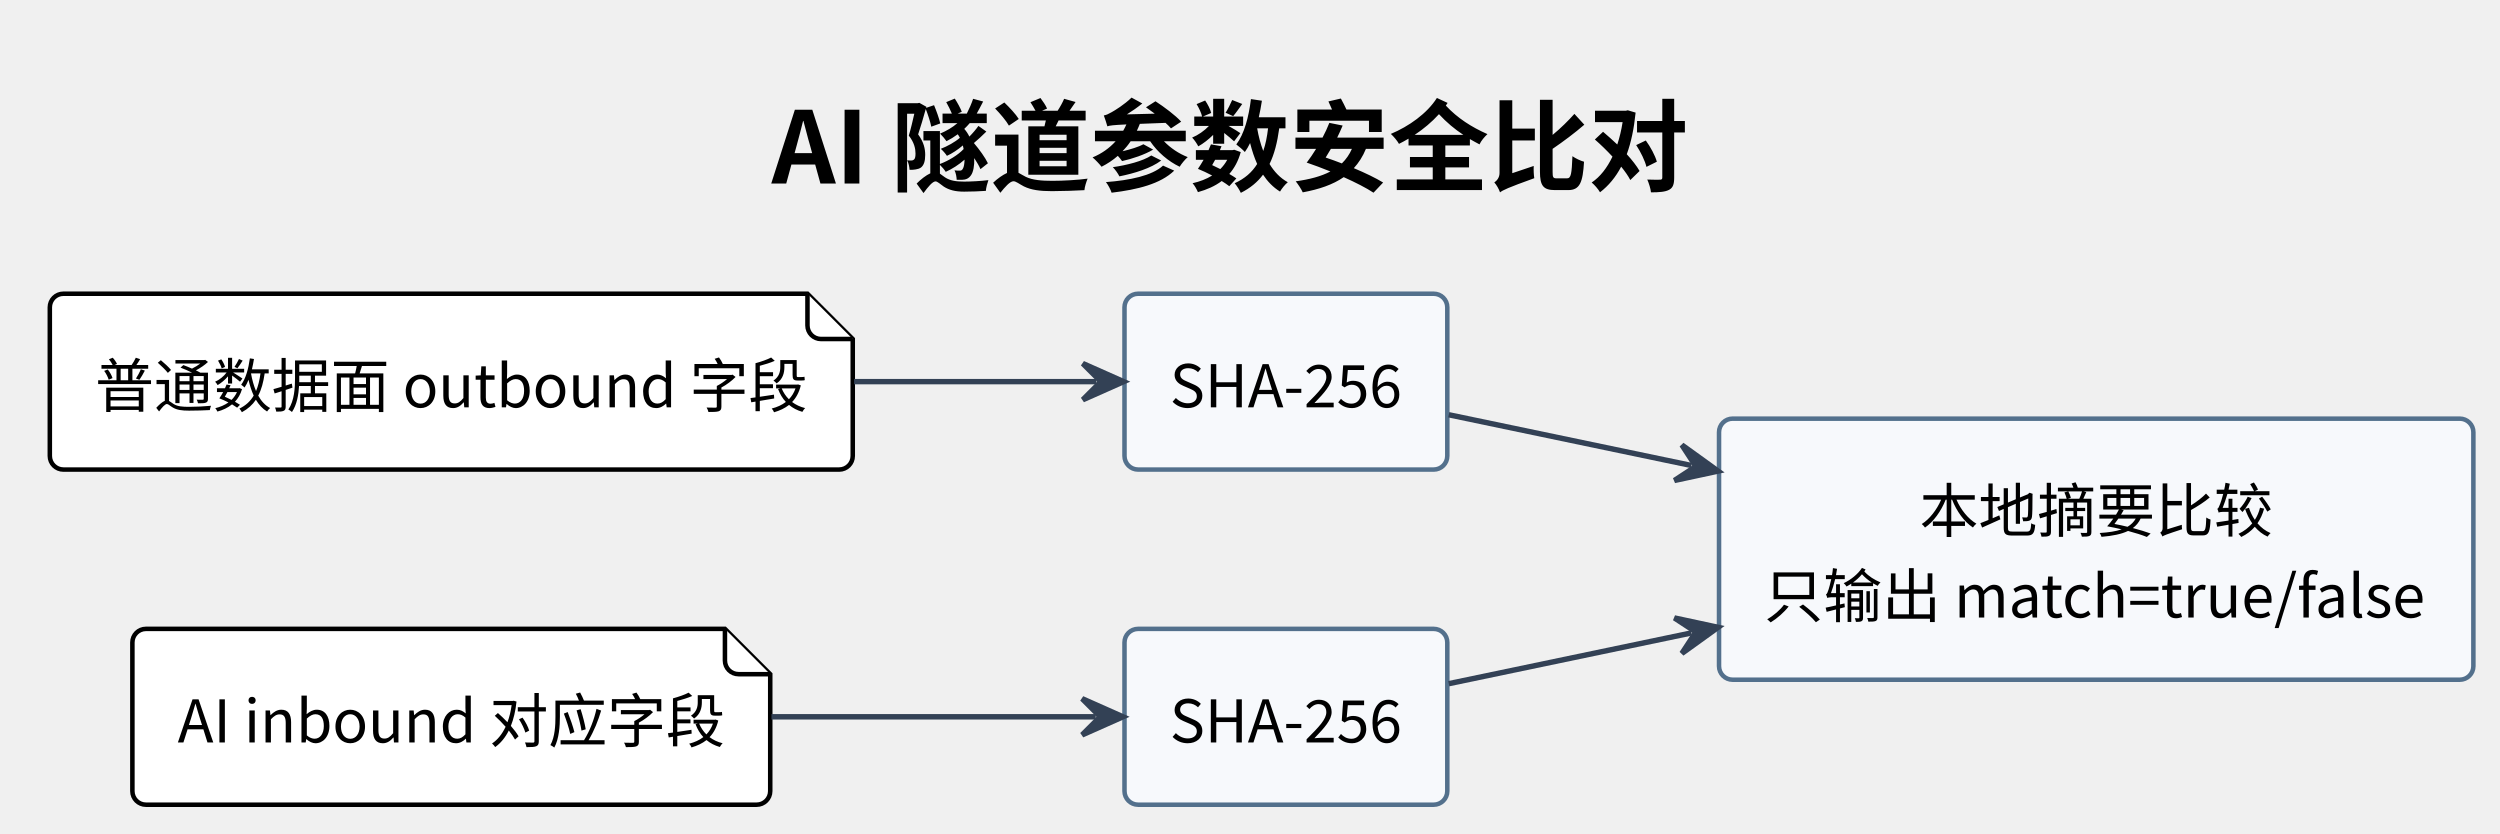
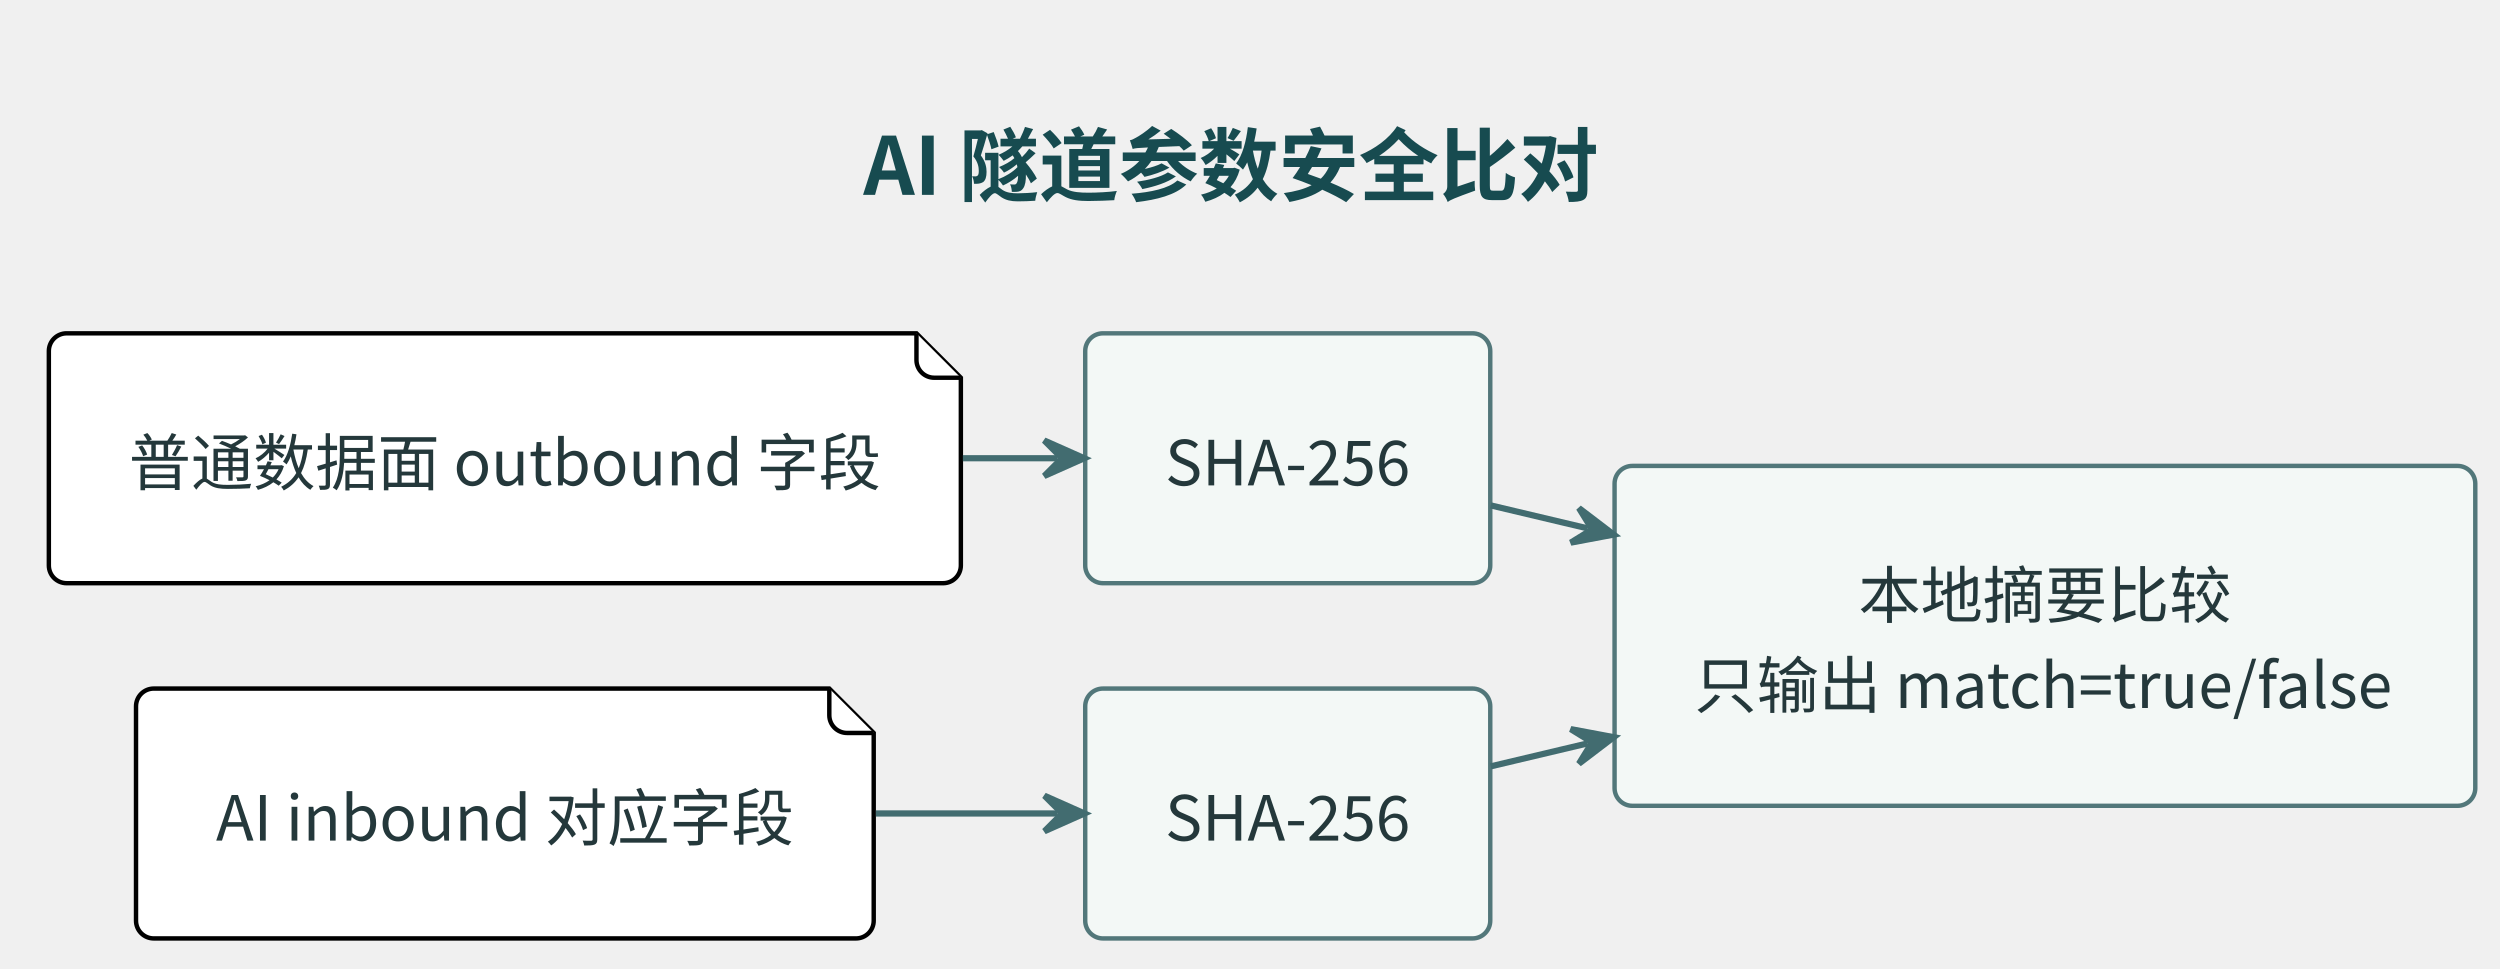
- <svg xmlns="http://www.w3.org/2000/svg" contentStyleType="text/css" data-diagram-type="DESCRIPTION" height="184px" preserveAspectRatio="none" style="width:552px;height:184px;background:#FFFFFF;" version="1.1" viewBox="0 0 552 184" width="552px" zoomAndPan="magnify">
+ <svg xmlns="http://www.w3.org/2000/svg" contentStyleType="text/css" data-diagram-type="DESCRIPTION" height="218px" preserveAspectRatio="none" style="width:563px;height:218px;background:#FFFFFF;" version="1.1" viewBox="0 0 563 218" width="563px" zoomAndPan="magnify">
  <defs />
  <g>
    <g class="title" data-source-line="2">
-       <text fill="#000000" font-family="Noto Sans CJK SC" font-size="22" font-weight="bold" lengthAdjust="spacing" textLength="202.357" x="170.383" y="40.52">AI 隧道参数安全比对</text>
+       <text fill="#174B50" font-family="Noto Sans CJK SC" font-size="18" font-weight="bold" lengthAdjust="spacing" textLength="165.563" x="194.436" y="43.88">AI 隧道参数安全比对</text>
    </g>
    <g class="entity" data-entity="normal" data-source-line="4" data-uid="ent0002" id="entity_normal">
-       <path d="M11,67.856 L11,100.68 A3,3 0 0 0 14,103.68 L185.287,103.68 A3,3 0 0 0 188.287,100.68 L188.287,74.856 L178.287,64.856 L14,64.856 A3,3 0 0 0 11,67.856" fill="#FFFFFF" style="stroke:#000000;stroke-width:1;" />
-       <path d="M178.287,64.856 L178.287,71.856 A3,3 0 0 0 181.287,74.856 L188.287,74.856" fill="#FFFFFF" style="stroke:#000000;stroke-width:1;" />
-       <text fill="#000000" font-family="Noto Sans CJK SC" font-size="13" lengthAdjust="spacing" textLength="157.287" x="21" y="89.936">普通数据面 outbound 字段</text>
+       <path d="M11,79.064 L11,127.336 A4,4 0 0 0 15,131.336 L212.385,131.336 A4,4 0 0 0 216.385,127.336 L216.385,85.064 L206.385,75.064 L15,75.064 A4,4 0 0 0 11,79.064" fill="#FFFFFF" style="stroke:#000000;stroke-width:1;" />
+       <path d="M206.385,75.064 L206.385,81.064 A4,4 0 0 0 210.385,85.064 L216.385,85.064" fill="#FFFFFF" style="stroke:#000000;stroke-width:1;" />
+       <text fill="#24383B" font-family="Noto Sans CJK SC" font-size="14" lengthAdjust="spacing" textLength="169.385" x="29" y="109.304">普通数据面 outbound 字段</text>
    </g>
    <g class="entity" data-entity="ai" data-source-line="5" data-uid="ent0003" id="entity_ai">
-       <path d="M29.23,141.856 L29.23,174.68 A3,3 0 0 0 32.23,177.68 L167.065,177.68 A3,3 0 0 0 170.065,174.68 L170.065,148.856 L160.065,138.856 L32.23,138.856 A3,3 0 0 0 29.23,141.856" fill="#FFFFFF" style="stroke:#000000;stroke-width:1;" />
-       <path d="M160.065,138.856 L160.065,145.856 A3,3 0 0 0 163.065,148.856 L170.065,148.856" fill="#FFFFFF" style="stroke:#000000;stroke-width:1;" />
-       <text fill="#000000" font-family="Noto Sans CJK SC" font-size="13" lengthAdjust="spacing" textLength="120.835" x="39.23" y="163.936">AI inbound 对应字段</text>
+       <path d="M30.63,159.064 L30.63,207.336 A4,4 0 0 0 34.63,211.336 L192.76,211.336 A4,4 0 0 0 196.76,207.336 L196.76,165.064 L186.76,155.064 L34.63,155.064 A4,4 0 0 0 30.63,159.064" fill="#FFFFFF" style="stroke:#000000;stroke-width:1;" />
+       <path d="M186.76,155.064 L186.76,161.064 A4,4 0 0 0 190.76,165.064 L196.76,165.064" fill="#FFFFFF" style="stroke:#000000;stroke-width:1;" />
+       <text fill="#24383B" font-family="Noto Sans CJK SC" font-size="14" lengthAdjust="spacing" textLength="130.13" x="48.63" y="189.304">AI inbound 对应字段</text>
    </g>
    <g class="entity" data-entity="hash1" data-source-line="6" data-uid="ent0004" id="entity_hash1">
-       <rect fill="#F7F9FC" height="38.824" rx="3" ry="3" style="stroke:#53708C;stroke-width:1;" width="71.272" x="248.29" y="64.856" />
-       <text fill="#000000" font-family="Noto Sans CJK SC" font-size="13" lengthAdjust="spacing" textLength="51.272" x="258.29" y="89.936">SHA-256</text>
+       <rect fill="#F3F8F6" height="56.272" rx="4" ry="4" style="stroke:#52777A;stroke-width:1;" width="91.216" x="244.39" y="75.064" />
+       <text fill="#24383B" font-family="Noto Sans CJK SC" font-size="14" lengthAdjust="spacing" textLength="55.216" x="262.39" y="109.304">SHA-256</text>
    </g>
    <g class="entity" data-entity="hash2" data-source-line="7" data-uid="ent0005" id="entity_hash2">
-       <rect fill="#F7F9FC" height="38.824" rx="3" ry="3" style="stroke:#53708C;stroke-width:1;" width="71.272" x="248.29" y="138.856" />
-       <text fill="#000000" font-family="Noto Sans CJK SC" font-size="13" lengthAdjust="spacing" textLength="51.272" x="258.29" y="163.936">SHA-256</text>
+       <rect fill="#F3F8F6" height="56.272" rx="4" ry="4" style="stroke:#52777A;stroke-width:1;" width="91.216" x="244.39" y="155.064" />
+       <text fill="#24383B" font-family="Noto Sans CJK SC" font-size="14" lengthAdjust="spacing" textLength="55.216" x="262.39" y="189.304">SHA-256</text>
    </g>
    <g class="entity" data-entity="compare" data-source-line="8" data-uid="ent0006" id="entity_compare">
-       <rect fill="#F7F9FC" height="57.648" rx="3" ry="3" style="stroke:#53708C;stroke-width:1;" width="166.562" x="379.56" y="92.436" />
-       <text fill="#000000" font-family="Noto Sans CJK SC" font-size="13" lengthAdjust="spacing" textLength="78" x="423.841" y="117.516">本地摘要比较</text>
-       <text fill="#000000" font-family="Noto Sans CJK SC" font-size="13" lengthAdjust="spacing" textLength="146.562" x="389.56" y="136.34">只输出 match=true/false</text>
+       <rect fill="#F3F8F6" height="76.544" rx="4" ry="4" style="stroke:#52777A;stroke-width:1;" width="193.835" x="363.6" y="104.924" />
+       <text fill="#24383B" font-family="Noto Sans CJK SC" font-size="14" lengthAdjust="spacing" textLength="84" x="418.518" y="139.164">本地摘要比较</text>
+       <text fill="#24383B" font-family="Noto Sans CJK SC" font-size="14" lengthAdjust="spacing" textLength="157.835" x="381.6" y="159.436">只输出 match=true/false</text>
    </g>
    <g class="link" data-entity-1="normal" data-entity-2="hash1" data-source-line="9" data-uid="lnk7" id="link_normal_hash1">
-       <path d="M188.58,84.266 C209.7,84.266 225.05,84.266 242.09,84.266" fill="none" id="normal-to-hash1" style="stroke:#334155;stroke-width:1.2;" />
-       <polygon fill="#334155" points="248.09,84.266,239.09,80.266,243.09,84.266,239.09,88.266,248.09,84.266" style="stroke:#334155;stroke-width:1.2;" />
+       <path d="M216.84,103.194 C226.35,103.194 229.62,103.194 238.16,103.194" fill="none" id="normal-to-hash1" style="stroke:#426C70;stroke-width:1.4;" />
+       <polygon fill="#426C70" points="244.16,103.194,235.16,99.194,239.16,103.194,235.16,107.194,244.16,103.194" style="stroke:#426C70;stroke-width:1.4;" />
    </g>
    <g class="link" data-entity-1="ai" data-entity-2="hash2" data-source-line="10" data-uid="lnk8" id="link_ai_hash2">
-       <path d="M170.34,158.266 C196.87,158.266 219.97,158.266 241.94,158.266" fill="none" id="ai-to-hash2" style="stroke:#334155;stroke-width:1.2;" />
-       <polygon fill="#334155" points="247.94,158.266,238.94,154.266,242.94,158.266,238.94,162.266,247.94,158.266" style="stroke:#334155;stroke-width:1.2;" />
+       <path d="M197.25,183.194 C213.44,183.194 223.84,183.194 238.21,183.194" fill="none" id="ai-to-hash2" style="stroke:#426C70;stroke-width:1.4;" />
+       <polygon fill="#426C70" points="244.21,183.194,235.21,179.194,239.21,183.194,235.21,187.194,244.21,183.194" style="stroke:#426C70;stroke-width:1.4;" />
    </g>
    <g class="link" data-entity-1="hash1" data-entity-2="compare" data-source-line="11" data-uid="lnk9" id="link_hash1_compare">
-       <path d="M319.88,91.576 C337,95.156 352.527,98.396 373.478,102.786" fill="none" id="hash1-to-compare" style="stroke:#334155;stroke-width:1.2;" />
-       <polygon fill="#334155" points="379.35,104.016,371.362,98.255,374.456,102.991,369.721,106.085,379.35,104.016" style="stroke:#334155;stroke-width:1.2;" />
+       <path d="M335.71,113.814 C344.39,115.874 347.952,116.72 357.572,119" fill="none" id="hash1-to-compare" style="stroke:#426C70;stroke-width:1.4;" />
+       <polygon fill="#426C70" points="363.41,120.384,355.575,114.416,358.545,119.231,353.73,122.201,363.41,120.384" style="stroke:#426C70;stroke-width:1.4;" />
    </g>
    <g class="link" data-entity-1="hash2" data-entity-2="compare" data-source-line="12" data-uid="lnk10" id="link_hash2_compare">
-       <path d="M319.88,150.956 C337,147.376 352.527,144.124 373.477,139.744" fill="none" id="hash2-to-compare" style="stroke:#334155;stroke-width:1.2;" />
-       <polygon fill="#334155" points="379.35,138.516,369.722,136.443,374.456,139.539,371.359,144.273,379.35,138.516" style="stroke:#334155;stroke-width:1.2;" />
+       <path d="M335.71,172.584 C344.39,170.524 347.952,169.678 357.572,167.398" fill="none" id="hash2-to-compare" style="stroke:#426C70;stroke-width:1.4;" />
+       <polygon fill="#426C70" points="363.41,166.014,353.73,164.197,358.545,167.167,355.575,171.982,363.41,166.014" style="stroke:#426C70;stroke-width:1.4;" />
    </g>
  </g>
</svg>
